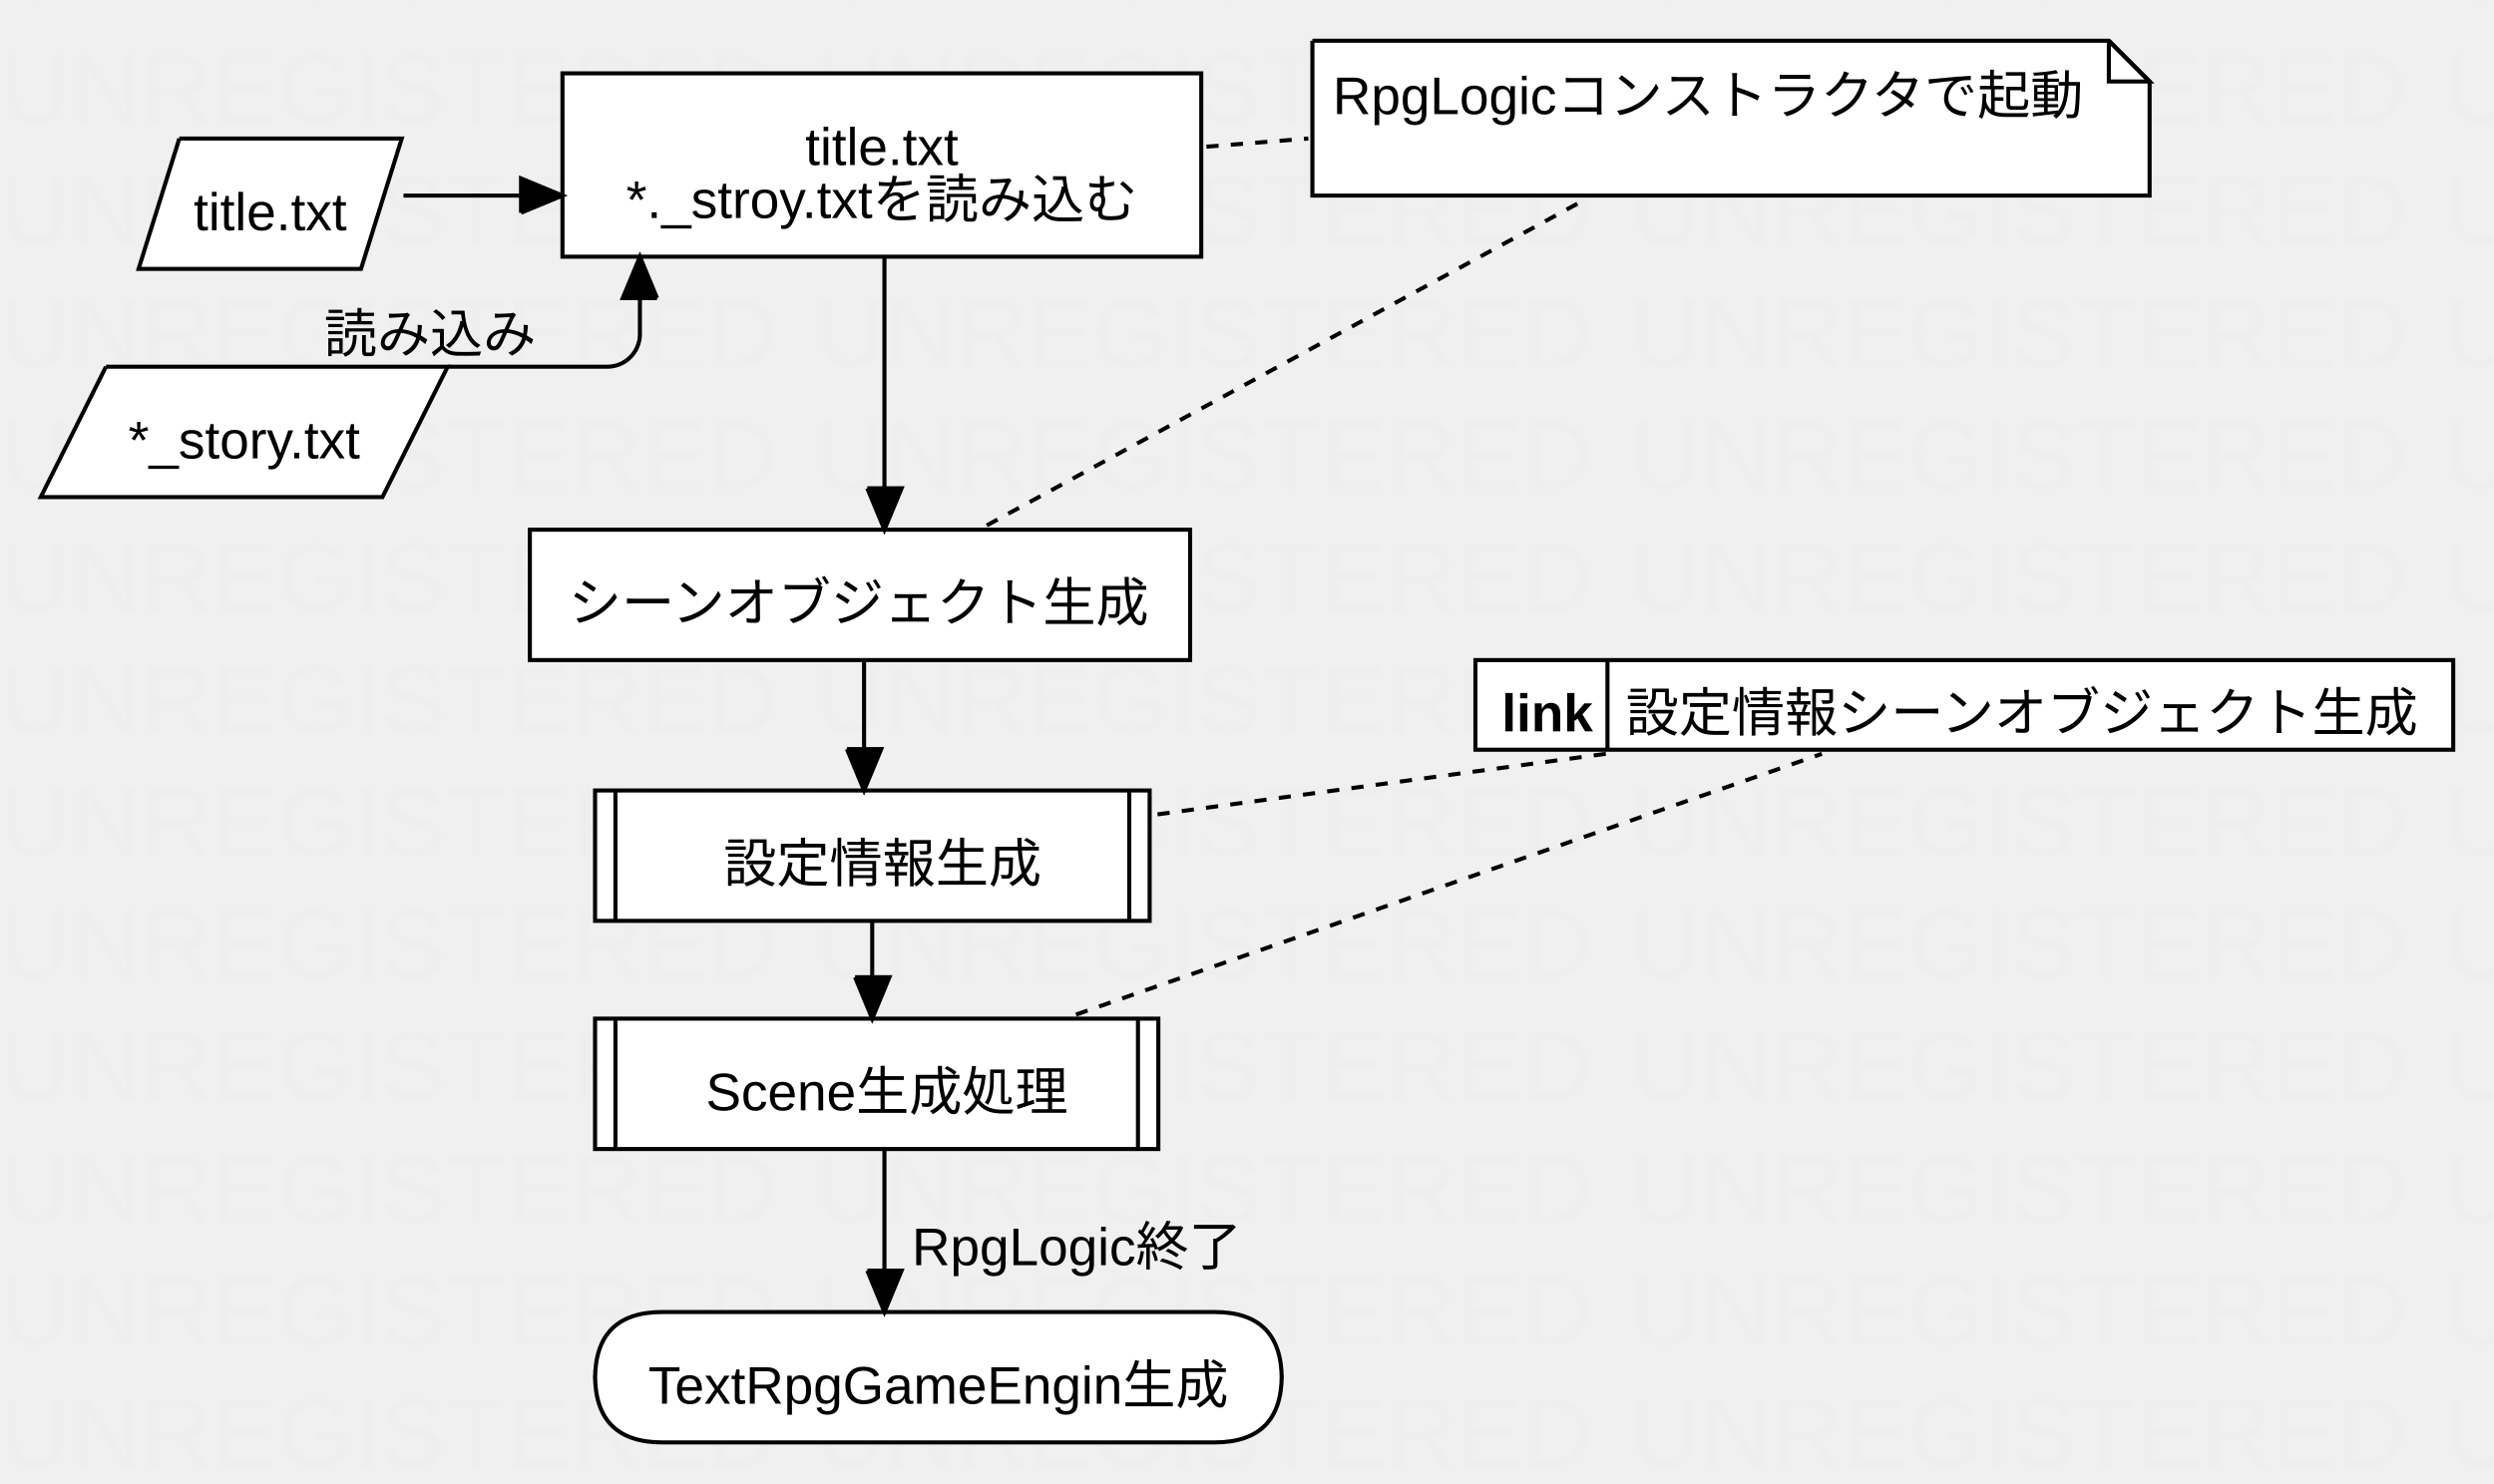
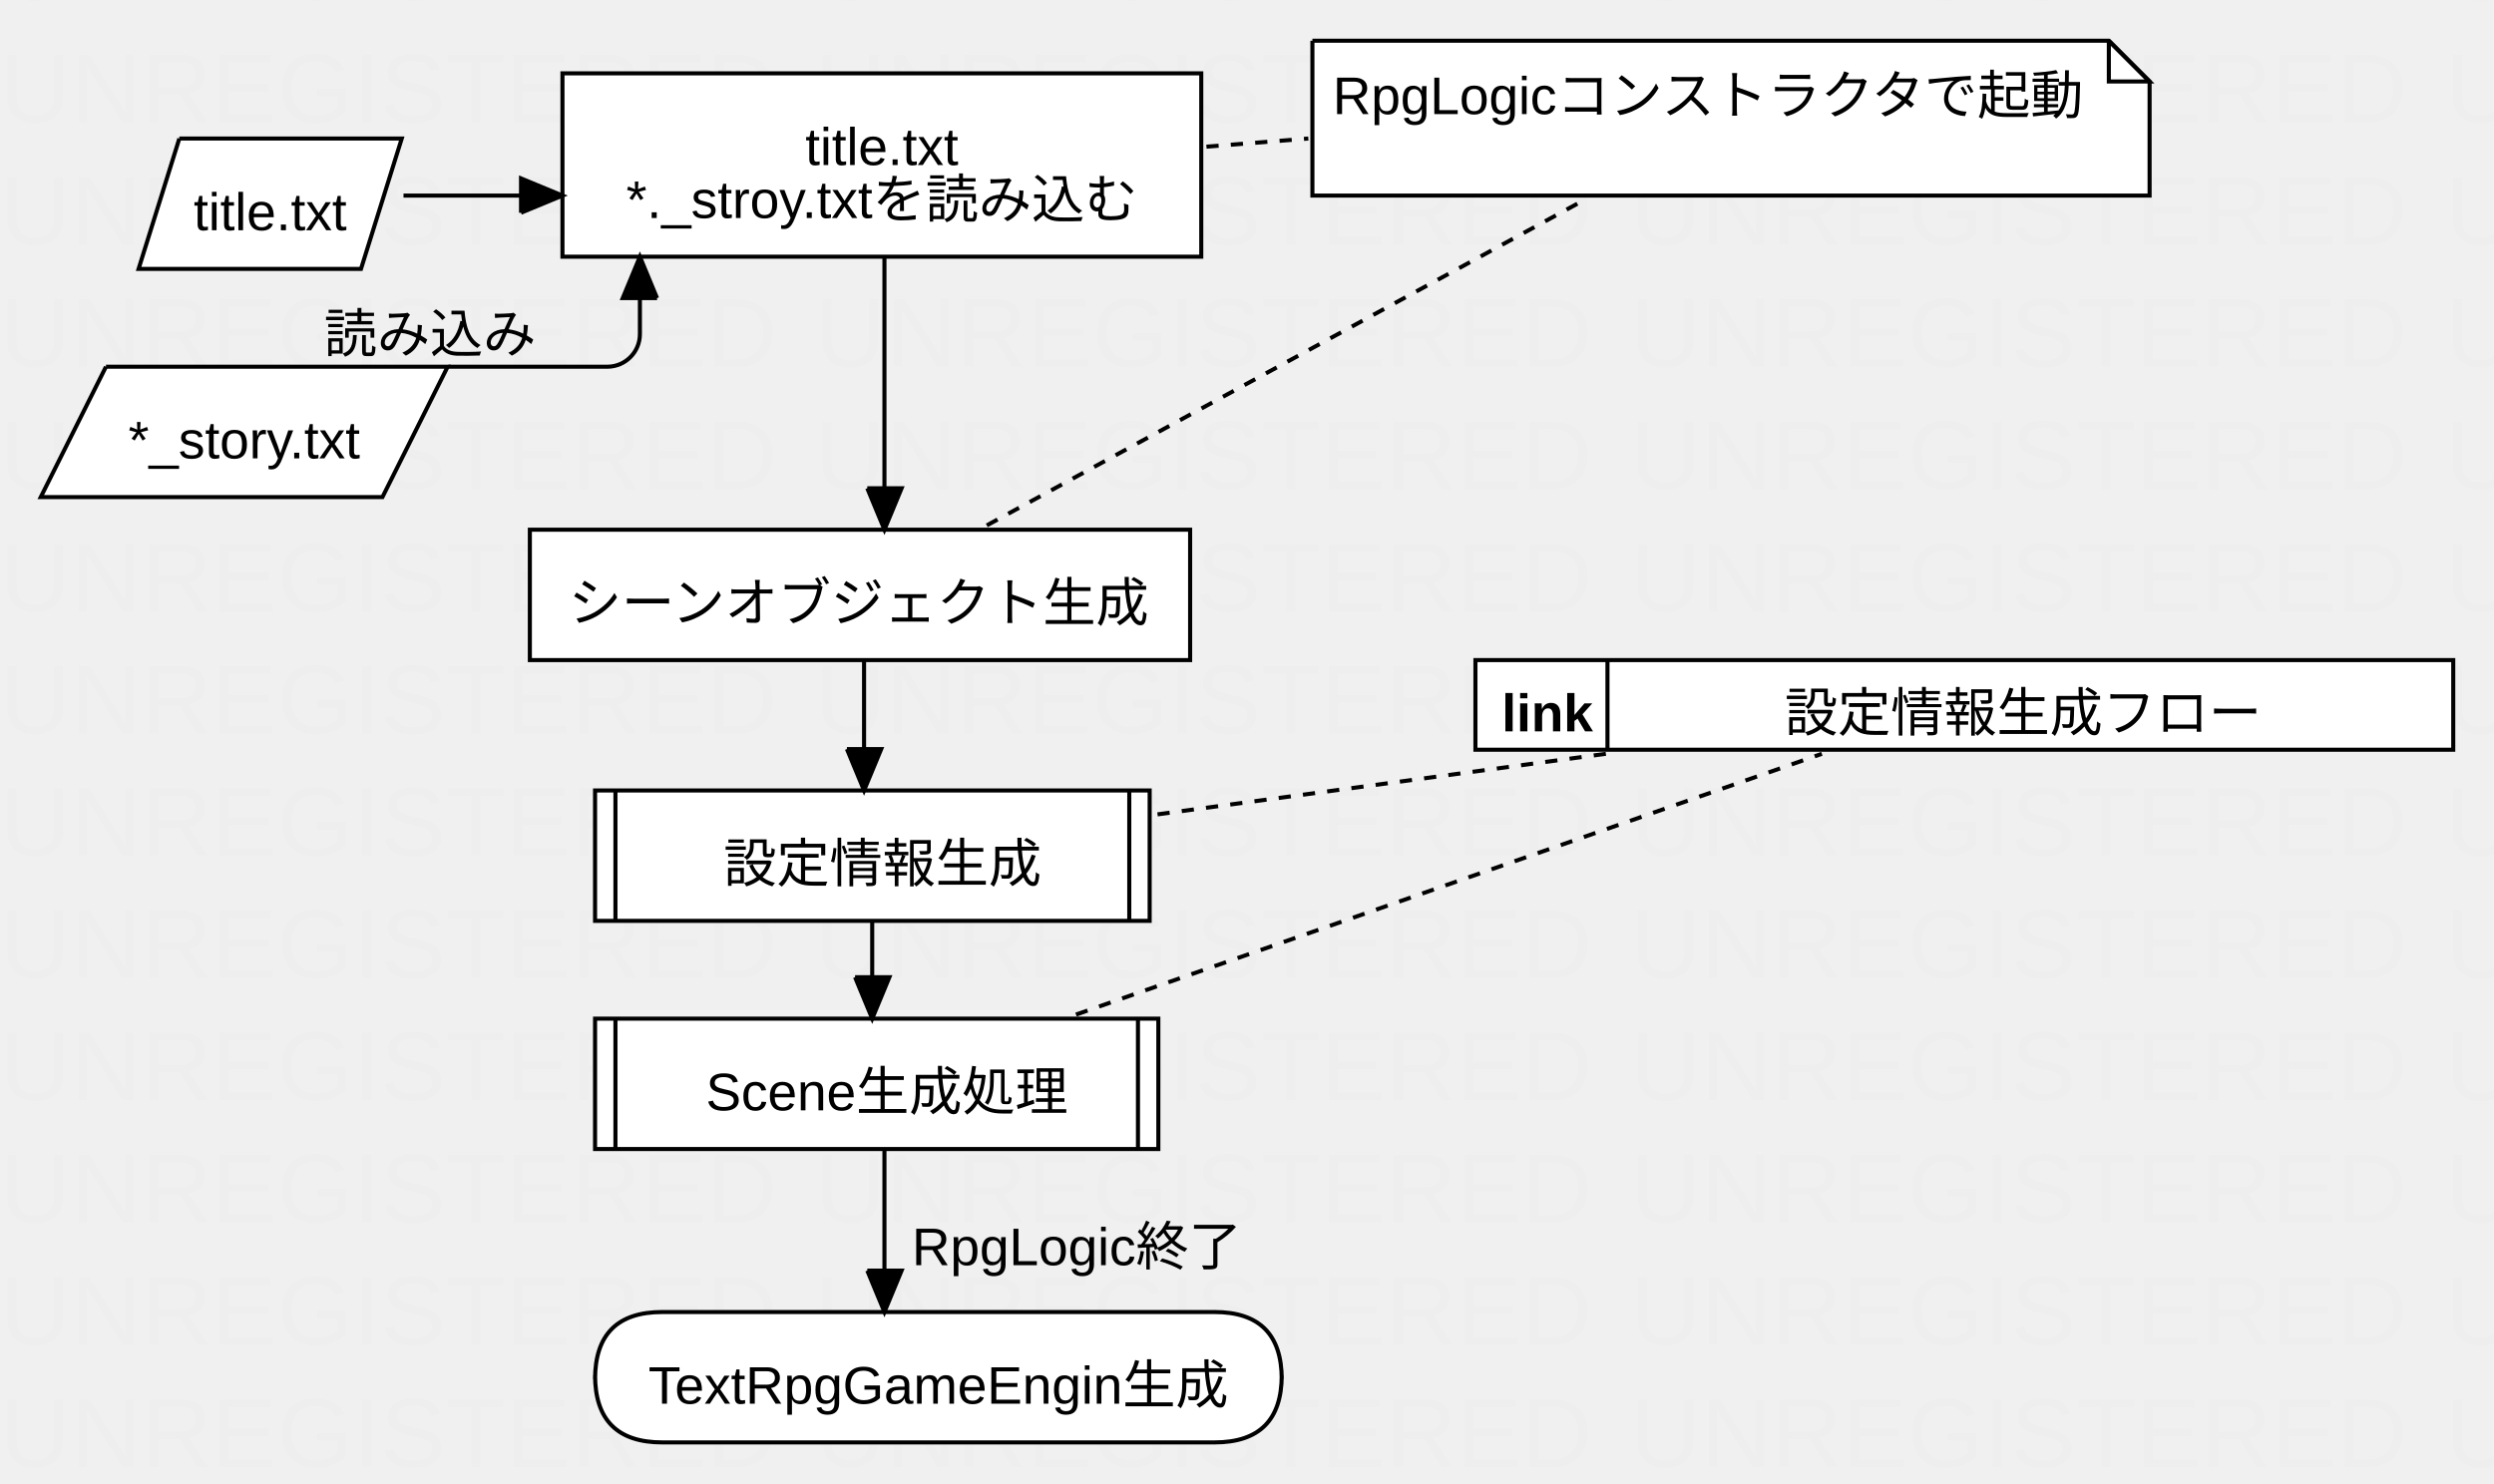
<svg xmlns="http://www.w3.org/2000/svg" version="1.1" width="611.908" height="364">
  <defs />
  <g>
    <text fill="#eeeeee" stroke="none" font-family="Arial" font-size="24px" font-style="normal" font-weight="normal" text-decoration="none" x="0" y="0">UNREGISTERED</text>
    <text fill="#eeeeee" stroke="none" font-family="Arial" font-size="24px" font-style="normal" font-weight="normal" text-decoration="none" x="0" y="30">UNREGISTERED</text>
    <text fill="#eeeeee" stroke="none" font-family="Arial" font-size="24px" font-style="normal" font-weight="normal" text-decoration="none" x="0" y="60">UNREGISTERED</text>
    <text fill="#eeeeee" stroke="none" font-family="Arial" font-size="24px" font-style="normal" font-weight="normal" text-decoration="none" x="0" y="90">UNREGISTERED</text>
    <text fill="#eeeeee" stroke="none" font-family="Arial" font-size="24px" font-style="normal" font-weight="normal" text-decoration="none" x="0" y="120">UNREGISTERED</text>
    <text fill="#eeeeee" stroke="none" font-family="Arial" font-size="24px" font-style="normal" font-weight="normal" text-decoration="none" x="0" y="150">UNREGISTERED</text>
    <text fill="#eeeeee" stroke="none" font-family="Arial" font-size="24px" font-style="normal" font-weight="normal" text-decoration="none" x="0" y="180">UNREGISTERED</text>
    <text fill="#eeeeee" stroke="none" font-family="Arial" font-size="24px" font-style="normal" font-weight="normal" text-decoration="none" x="0" y="210">UNREGISTERED</text>
    <text fill="#eeeeee" stroke="none" font-family="Arial" font-size="24px" font-style="normal" font-weight="normal" text-decoration="none" x="0" y="240">UNREGISTERED</text>
    <text fill="#eeeeee" stroke="none" font-family="Arial" font-size="24px" font-style="normal" font-weight="normal" text-decoration="none" x="0" y="270">UNREGISTERED</text>
    <text fill="#eeeeee" stroke="none" font-family="Arial" font-size="24px" font-style="normal" font-weight="normal" text-decoration="none" x="0" y="300">UNREGISTERED</text>
    <text fill="#eeeeee" stroke="none" font-family="Arial" font-size="24px" font-style="normal" font-weight="normal" text-decoration="none" x="0" y="330">UNREGISTERED</text>
    <text fill="#eeeeee" stroke="none" font-family="Arial" font-size="24px" font-style="normal" font-weight="normal" text-decoration="none" x="0" y="360">UNREGISTERED</text>
    <text fill="#eeeeee" stroke="none" font-family="Arial" font-size="24px" font-style="normal" font-weight="normal" text-decoration="none" x="200" y="0">UNREGISTERED</text>
    <text fill="#eeeeee" stroke="none" font-family="Arial" font-size="24px" font-style="normal" font-weight="normal" text-decoration="none" x="200" y="30">UNREGISTERED</text>
    <text fill="#eeeeee" stroke="none" font-family="Arial" font-size="24px" font-style="normal" font-weight="normal" text-decoration="none" x="200" y="60">UNREGISTERED</text>
    <text fill="#eeeeee" stroke="none" font-family="Arial" font-size="24px" font-style="normal" font-weight="normal" text-decoration="none" x="200" y="90">UNREGISTERED</text>
    <text fill="#eeeeee" stroke="none" font-family="Arial" font-size="24px" font-style="normal" font-weight="normal" text-decoration="none" x="200" y="120">UNREGISTERED</text>
    <text fill="#eeeeee" stroke="none" font-family="Arial" font-size="24px" font-style="normal" font-weight="normal" text-decoration="none" x="200" y="150">UNREGISTERED</text>
    <text fill="#eeeeee" stroke="none" font-family="Arial" font-size="24px" font-style="normal" font-weight="normal" text-decoration="none" x="200" y="180">UNREGISTERED</text>
    <text fill="#eeeeee" stroke="none" font-family="Arial" font-size="24px" font-style="normal" font-weight="normal" text-decoration="none" x="200" y="210">UNREGISTERED</text>
    <text fill="#eeeeee" stroke="none" font-family="Arial" font-size="24px" font-style="normal" font-weight="normal" text-decoration="none" x="200" y="240">UNREGISTERED</text>
    <text fill="#eeeeee" stroke="none" font-family="Arial" font-size="24px" font-style="normal" font-weight="normal" text-decoration="none" x="200" y="270">UNREGISTERED</text>
    <text fill="#eeeeee" stroke="none" font-family="Arial" font-size="24px" font-style="normal" font-weight="normal" text-decoration="none" x="200" y="300">UNREGISTERED</text>
    <text fill="#eeeeee" stroke="none" font-family="Arial" font-size="24px" font-style="normal" font-weight="normal" text-decoration="none" x="200" y="330">UNREGISTERED</text>
    <text fill="#eeeeee" stroke="none" font-family="Arial" font-size="24px" font-style="normal" font-weight="normal" text-decoration="none" x="200" y="360">UNREGISTERED</text>
    <text fill="#eeeeee" stroke="none" font-family="Arial" font-size="24px" font-style="normal" font-weight="normal" text-decoration="none" x="400" y="0">UNREGISTERED</text>
    <text fill="#eeeeee" stroke="none" font-family="Arial" font-size="24px" font-style="normal" font-weight="normal" text-decoration="none" x="400" y="30">UNREGISTERED</text>
    <text fill="#eeeeee" stroke="none" font-family="Arial" font-size="24px" font-style="normal" font-weight="normal" text-decoration="none" x="400" y="60">UNREGISTERED</text>
    <text fill="#eeeeee" stroke="none" font-family="Arial" font-size="24px" font-style="normal" font-weight="normal" text-decoration="none" x="400" y="90">UNREGISTERED</text>
    <text fill="#eeeeee" stroke="none" font-family="Arial" font-size="24px" font-style="normal" font-weight="normal" text-decoration="none" x="400" y="120">UNREGISTERED</text>
    <text fill="#eeeeee" stroke="none" font-family="Arial" font-size="24px" font-style="normal" font-weight="normal" text-decoration="none" x="400" y="150">UNREGISTERED</text>
    <text fill="#eeeeee" stroke="none" font-family="Arial" font-size="24px" font-style="normal" font-weight="normal" text-decoration="none" x="400" y="180">UNREGISTERED</text>
    <text fill="#eeeeee" stroke="none" font-family="Arial" font-size="24px" font-style="normal" font-weight="normal" text-decoration="none" x="400" y="210">UNREGISTERED</text>
    <text fill="#eeeeee" stroke="none" font-family="Arial" font-size="24px" font-style="normal" font-weight="normal" text-decoration="none" x="400" y="240">UNREGISTERED</text>
    <text fill="#eeeeee" stroke="none" font-family="Arial" font-size="24px" font-style="normal" font-weight="normal" text-decoration="none" x="400" y="270">UNREGISTERED</text>
    <text fill="#eeeeee" stroke="none" font-family="Arial" font-size="24px" font-style="normal" font-weight="normal" text-decoration="none" x="400" y="300">UNREGISTERED</text>
    <text fill="#eeeeee" stroke="none" font-family="Arial" font-size="24px" font-style="normal" font-weight="normal" text-decoration="none" x="400" y="330">UNREGISTERED</text>
    <text fill="#eeeeee" stroke="none" font-family="Arial" font-size="24px" font-style="normal" font-weight="normal" text-decoration="none" x="400" y="360">UNREGISTERED</text>
    <text fill="#eeeeee" stroke="none" font-family="Arial" font-size="24px" font-style="normal" font-weight="normal" text-decoration="none" x="600" y="0">UNREGISTERED</text>
    <text fill="#eeeeee" stroke="none" font-family="Arial" font-size="24px" font-style="normal" font-weight="normal" text-decoration="none" x="600" y="30">UNREGISTERED</text>
    <text fill="#eeeeee" stroke="none" font-family="Arial" font-size="24px" font-style="normal" font-weight="normal" text-decoration="none" x="600" y="60">UNREGISTERED</text>
    <text fill="#eeeeee" stroke="none" font-family="Arial" font-size="24px" font-style="normal" font-weight="normal" text-decoration="none" x="600" y="90">UNREGISTERED</text>
    <text fill="#eeeeee" stroke="none" font-family="Arial" font-size="24px" font-style="normal" font-weight="normal" text-decoration="none" x="600" y="120">UNREGISTERED</text>
    <text fill="#eeeeee" stroke="none" font-family="Arial" font-size="24px" font-style="normal" font-weight="normal" text-decoration="none" x="600" y="150">UNREGISTERED</text>
    <text fill="#eeeeee" stroke="none" font-family="Arial" font-size="24px" font-style="normal" font-weight="normal" text-decoration="none" x="600" y="180">UNREGISTERED</text>
    <text fill="#eeeeee" stroke="none" font-family="Arial" font-size="24px" font-style="normal" font-weight="normal" text-decoration="none" x="600" y="210">UNREGISTERED</text>
    <text fill="#eeeeee" stroke="none" font-family="Arial" font-size="24px" font-style="normal" font-weight="normal" text-decoration="none" x="600" y="240">UNREGISTERED</text>
    <text fill="#eeeeee" stroke="none" font-family="Arial" font-size="24px" font-style="normal" font-weight="normal" text-decoration="none" x="600" y="270">UNREGISTERED</text>
    <text fill="#eeeeee" stroke="none" font-family="Arial" font-size="24px" font-style="normal" font-weight="normal" text-decoration="none" x="600" y="300">UNREGISTERED</text>
    <text fill="#eeeeee" stroke="none" font-family="Arial" font-size="24px" font-style="normal" font-weight="normal" text-decoration="none" x="600" y="330">UNREGISTERED</text>
    <text fill="#eeeeee" stroke="none" font-family="Arial" font-size="24px" font-style="normal" font-weight="normal" text-decoration="none" x="600" y="360">UNREGISTERED</text>
    <g transform="translate(2,2) scale(1,1)">
      <rect fill="#ffffff" stroke="none" x="136" y="16" width="156.731" height="45" />
    </g>
    <g transform="translate(2,2) scale(1,1)">
      <path fill="none" stroke="#000000" d="M 136 16 L 292.731 16 L 292.731 61 L 136 61 L 136 16 Z Z" stroke-miterlimit="10" />
    </g>
    <g transform="translate(2,2) scale(1,1)">
      <g>
        <path fill="none" stroke="none" />
        <text fill="#000000" stroke="none" font-family="Arial" font-size="13px" font-style="normal" font-weight="normal" text-decoration="none" x="195.583" y="38.5">title.txt</text>
        <text fill="#000000" stroke="none" font-family="Arial" font-size="13px" font-style="normal" font-weight="normal" text-decoration="none" x="151.645" y="51.5">*._stroy.txtを読み込む</text>
      </g>
    </g>
    <g transform="translate(2,2) scale(1,1)">
      <path fill="#ffffff" stroke="none" d="M 42 32 L 96.57 32 L 86.57 64 L 32 64 L 42 32" />
    </g>
    <g transform="translate(2,2) scale(1,1)">
      <path fill="none" stroke="#000000" d="M 42 32 L 96.57 32 L 86.57 64 L 32 64 L 42 32 L 42 32" stroke-miterlimit="10" />
    </g>
    <g transform="translate(2,2) scale(1,1)">
      <g>
        <path fill="none" stroke="none" />
        <text fill="#000000" stroke="none" font-family="Arial" font-size="13px" font-style="normal" font-weight="normal" text-decoration="none" x="45.502" y="54.5">title.txt</text>
      </g>
    </g>
    <g transform="translate(2,2) scale(1,1)">
      <path fill="#ffffff" stroke="none" d="M 24 88 L 107.831 88 L 91.831 120 L 8 120 L 24 88" />
    </g>
    <g transform="translate(2,2) scale(1,1)">
      <path fill="none" stroke="#000000" d="M 24 88 L 107.831 88 L 91.831 120 L 8 120 L 24 88 L 24 88" stroke-miterlimit="10" />
    </g>
    <g transform="translate(2,2) scale(1,1)">
      <g>
        <path fill="none" stroke="none" />
        <text fill="#000000" stroke="none" font-family="Arial" font-size="13px" font-style="normal" font-weight="normal" text-decoration="none" x="29.5" y="110.5">*_story.txt</text>
      </g>
    </g>
    <g transform="translate(2,2) scale(1,1)">
      <path fill="none" stroke="#000000" d="M 108 88 L 147 88 M 147 88 A 8 8 0 0 0 155 80 L 155 61" stroke-miterlimit="10" />
    </g>
    <g transform="translate(2,2) scale(1,1)">
      <path fill="#000000" stroke="none" d="M 159.21 71.163 L 155 61 L 150.79 71.163" />
    </g>
    <g transform="translate(2,2) scale(1,1)">
      <path fill="none" stroke="#000000" d="M 159.21 71.163 L 155 61 L 150.79 71.163 L 159.21 71.163" stroke-miterlimit="10" />
    </g>
    <g transform="translate(2,2) scale(1,1)">
      <g>
        <path fill="none" stroke="none" />
        <text fill="#000000" stroke="none" font-family="Arial" font-size="13px" font-style="normal" font-weight="normal" text-decoration="none" x="77.5" y="84.5">読み込み</text>
      </g>
    </g>
    <g transform="translate(2,2) scale(1,1)">
      <path fill="none" stroke="#000000" d="M 97 46 L 136 46" stroke-miterlimit="10" />
    </g>
    <g transform="translate(2,2) scale(1,1)">
      <path fill="#000000" stroke="none" d="M 125.837 50.21 L 136 46 L 125.837 41.79" />
    </g>
    <g transform="translate(2,2) scale(1,1)">
      <path fill="none" stroke="#000000" d="M 125.837 50.21 L 136 46 L 125.837 41.79 L 125.837 50.21" stroke-miterlimit="10" />
    </g>
    <g transform="translate(2,2) scale(1,1)">
      <path fill="#ffffff" stroke="none" d="M 320 8 L 515.408 8 L 525.408 18 L 525.408 46 L 320 46 L 320 8" />
    </g>
    <g transform="translate(2,2) scale(1,1)">
      <path fill="none" stroke="#000000" d="M 320 8 L 515.408 8 L 525.408 18 L 525.408 46 L 320 46 L 320 8 L 320 8" stroke-miterlimit="10" />
    </g>
    <g transform="translate(2,2) scale(1,1)">
      <path fill="none" stroke="#000000" d="M 515.408 8 L 515.408 18 L 525.408 18 L 515.408 8" stroke-miterlimit="10" />
    </g>
    <g transform="translate(2,2) scale(1,1)">
      <g>
        <path fill="none" stroke="none" />
        <text fill="#000000" stroke="none" font-family="Arial" font-size="13px" font-style="normal" font-weight="normal" text-decoration="none" x="325" y="26">RpgLogicコンストラクタで起動</text>
      </g>
    </g>
    <g transform="translate(2,2) scale(1,1)">
      <path fill="none" stroke="#000000" d="M 294 34 L 319 32" stroke-miterlimit="10" stroke-dasharray="3" />
    </g>
    <g transform="translate(2,2) scale(1,1)">
      <rect fill="#ffffff" stroke="none" x="128" y="128" width="162" height="32" />
    </g>
    <g transform="translate(2,2) scale(1,1)">
      <path fill="none" stroke="#000000" d="M 128 128 L 290 128 L 290 160 L 128 160 L 128 128 Z Z" stroke-miterlimit="10" />
    </g>
    <g transform="translate(2,2) scale(1,1)">
      <g>
        <path fill="none" stroke="none" />
        <text fill="#000000" stroke="none" font-family="Arial" font-size="13px" font-style="normal" font-weight="normal" text-decoration="none" x="137.5" y="150.5">シーンオブジェクト生成</text>
      </g>
    </g>
    <g transform="translate(2,2) scale(1,1)">
      <path fill="none" stroke="#000000" d="M 385 48 L 240 127" stroke-miterlimit="10" stroke-dasharray="3" />
    </g>
    <g transform="translate(2,2) scale(1,1)">
      <path fill="none" stroke="#000000" d="M 215 61 L 215 128" stroke-miterlimit="10" />
    </g>
    <g transform="translate(2,2) scale(1,1)">
      <path fill="#000000" stroke="none" d="M 210.79 117.837 L 215 128 L 219.21 117.837" />
    </g>
    <g transform="translate(2,2) scale(1,1)">
      <path fill="none" stroke="#000000" d="M 210.79 117.837 L 215 128 L 219.21 117.837 L 210.79 117.837" stroke-miterlimit="10" />
    </g>
    <g transform="translate(2,2) scale(1,1)">
      <rect fill="#ffffff" stroke="none" x="144" y="248" width="138.203" height="32" />
    </g>
    <g transform="translate(2,2) scale(1,1)">
      <path fill="none" stroke="#000000" d="M 144 248 L 282.203 248 L 282.203 280 L 144 280 L 144 248 Z Z" stroke-miterlimit="10" />
    </g>
    <g transform="translate(2,2) scale(1,1)">
      <path fill="none" stroke="#000000" d="M 149 248 L 149 280" stroke-miterlimit="10" />
    </g>
    <g transform="translate(2,2) scale(1,1)">
      <path fill="none" stroke="#000000" d="M 277.203 248 L 277.203 280" stroke-miterlimit="10" />
    </g>
    <g transform="translate(2,2) scale(1,1)">
      <g>
        <path fill="none" stroke="none" />
        <text fill="#000000" stroke="none" font-family="Arial" font-size="13px" font-style="normal" font-weight="normal" text-decoration="none" x="171.171" y="270.5">Scene生成処理</text>
      </g>
    </g>
    <g transform="translate(2,2) scale(1,1)">
      <rect fill="#ffffff" stroke="none" x="144" y="192" width="136.07" height="32" />
    </g>
    <g transform="translate(2,2) scale(1,1)">
      <path fill="none" stroke="#000000" d="M 144 192 L 280.07 192 L 280.07 224 L 144 224 L 144 192 Z Z" stroke-miterlimit="10" />
    </g>
    <g transform="translate(2,2) scale(1,1)">
      <path fill="none" stroke="#000000" d="M 149 192 L 149 224" stroke-miterlimit="10" />
    </g>
    <g transform="translate(2,2) scale(1,1)">
      <path fill="none" stroke="#000000" d="M 275.07 192 L 275.07 224" stroke-miterlimit="10" />
    </g>
    <g transform="translate(2,2) scale(1,1)">
      <g>
        <path fill="none" stroke="none" />
        <text fill="#000000" stroke="none" font-family="Arial" font-size="13px" font-style="normal" font-weight="normal" text-decoration="none" x="175.535" y="214.5">設定情報生成</text>
      </g>
    </g>
    <g transform="translate(2,2) scale(1,1)">
      <path fill="none" stroke="#000000" d="M 210 160 L 210 192" stroke-miterlimit="10" />
    </g>
    <g transform="translate(2,2) scale(1,1)">
      <path fill="#000000" stroke="none" d="M 205.79 181.837 L 210 192 L 214.21 181.837" />
    </g>
    <g transform="translate(2,2) scale(1,1)">
      <path fill="none" stroke="#000000" d="M 205.79 181.837 L 210 192 L 214.21 181.837 L 205.79 181.837" stroke-miterlimit="10" />
    </g>
    <g transform="translate(2,2) scale(1,1)">
      <path fill="none" stroke="#000000" d="M 212 224 L 212 248" stroke-miterlimit="10" />
    </g>
    <g transform="translate(2,2) scale(1,1)">
      <path fill="#000000" stroke="none" d="M 207.79 237.837 L 212 248 L 216.21 237.837" />
    </g>
    <g transform="translate(2,2) scale(1,1)">
      <path fill="none" stroke="#000000" d="M 207.79 237.837 L 212 248 L 216.21 237.837 L 207.79 237.837" stroke-miterlimit="10" />
    </g>
    <g transform="translate(2,2) scale(1,1)">
      <path fill="#ffffff" stroke="none" d="M 160.5 320 L 295.975 320 Q 312.475 320 312.475 336.5 L 312.475 335.5 Q 312.475 352 295.975 352 L 160.5 352 Q 144 352 144 335.5 L 144 336.5 Q 144 320 160.5 320 Z" />
    </g>
    <g transform="translate(2,2) scale(1,1)">
      <path fill="none" stroke="#000000" d="M 160.5 320 L 295.975 320 Q 312.475 320 312.475 336.5 L 312.475 335.5 Q 312.475 352 295.975 352 L 160.5 352 Q 144 352 144 335.5 L 144 336.5 Q 144 320 160.5 320 Z" stroke-miterlimit="10" />
    </g>
    <g transform="translate(2,2) scale(1,1)">
      <g>
        <path fill="none" stroke="none" />
        <text fill="#000000" stroke="none" font-family="Arial" font-size="13px" font-style="normal" font-weight="normal" text-decoration="none" x="157.067" y="342.5">TextRpgGameEngin生成</text>
      </g>
    </g>
    <g transform="translate(2,2) scale(1,1)">
      <path fill="none" stroke="#000000" d="M 215 280 L 215 320" stroke-miterlimit="10" />
    </g>
    <g transform="translate(2,2) scale(1,1)">
      <path fill="#000000" stroke="none" d="M 210.79 309.837 L 215 320 L 219.21 309.837" />
    </g>
    <g transform="translate(2,2) scale(1,1)">
      <path fill="none" stroke="#000000" d="M 210.79 309.837 L 215 320 L 219.21 309.837 L 210.79 309.837" stroke-miterlimit="10" />
    </g>
    <g transform="translate(2,2) scale(1,1)">
      <g>
        <path fill="none" stroke="none" />
        <text fill="#000000" stroke="none" font-family="Arial" font-size="13px" font-style="normal" font-weight="normal" text-decoration="none" x="221.741" y="308.5">RpgLogic終了</text>
      </g>
    </g>
    <g transform="translate(2,2) scale(1,1)">
      <rect fill="#ffffff" stroke="none" x="360" y="160" width="239.908" height="22" />
    </g>
    <g transform="translate(2,2) scale(1,1)">
      <path fill="none" stroke="#000000" d="M 360 160 L 599.908 160 L 599.908 182 L 360 182 L 360 160 Z Z" stroke-miterlimit="10" />
    </g>
    <g transform="translate(2,2) scale(1,1)">
      <path fill="none" stroke="#000000" d="M 392.395 160 L 392.395 182" stroke-miterlimit="10" />
    </g>
    <g transform="translate(2,2) scale(1,1)">
      <g>
        <path fill="none" stroke="none" />
-         <text fill="#000000" stroke="none" font-family="Arial" font-size="13px" font-style="normal" font-weight="normal" text-decoration="none" x="396.895" y="177.5">設定情報シーンオブジェクト生成</text>
+         <text fill="#000000" stroke="none" font-family="Arial" font-size="13px" font-style="normal" font-weight="normal" text-decoration="none" x="435.895" y="177.5">設定情報生成フロー</text>
      </g>
    </g>
    <g transform="translate(2,2) scale(1,1)">
      <g>
        <path fill="none" stroke="none" />
        <text fill="#000000" stroke="none" font-family="Arial" font-size="13px" font-style="normal" font-weight="bold" text-decoration="none" x="366.444" y="177.5">link</text>
      </g>
    </g>
    <g transform="translate(2,2) scale(1,1)">
      <path fill="none" stroke="#000000" d="M 392 183 L 281 198" stroke-miterlimit="10" stroke-dasharray="3" />
    </g>
    <g transform="translate(2,2) scale(1,1)">
      <path fill="none" stroke="#000000" d="M 262 247 L 445 183" stroke-miterlimit="10" stroke-dasharray="3" />
    </g>
  </g>
</svg>
